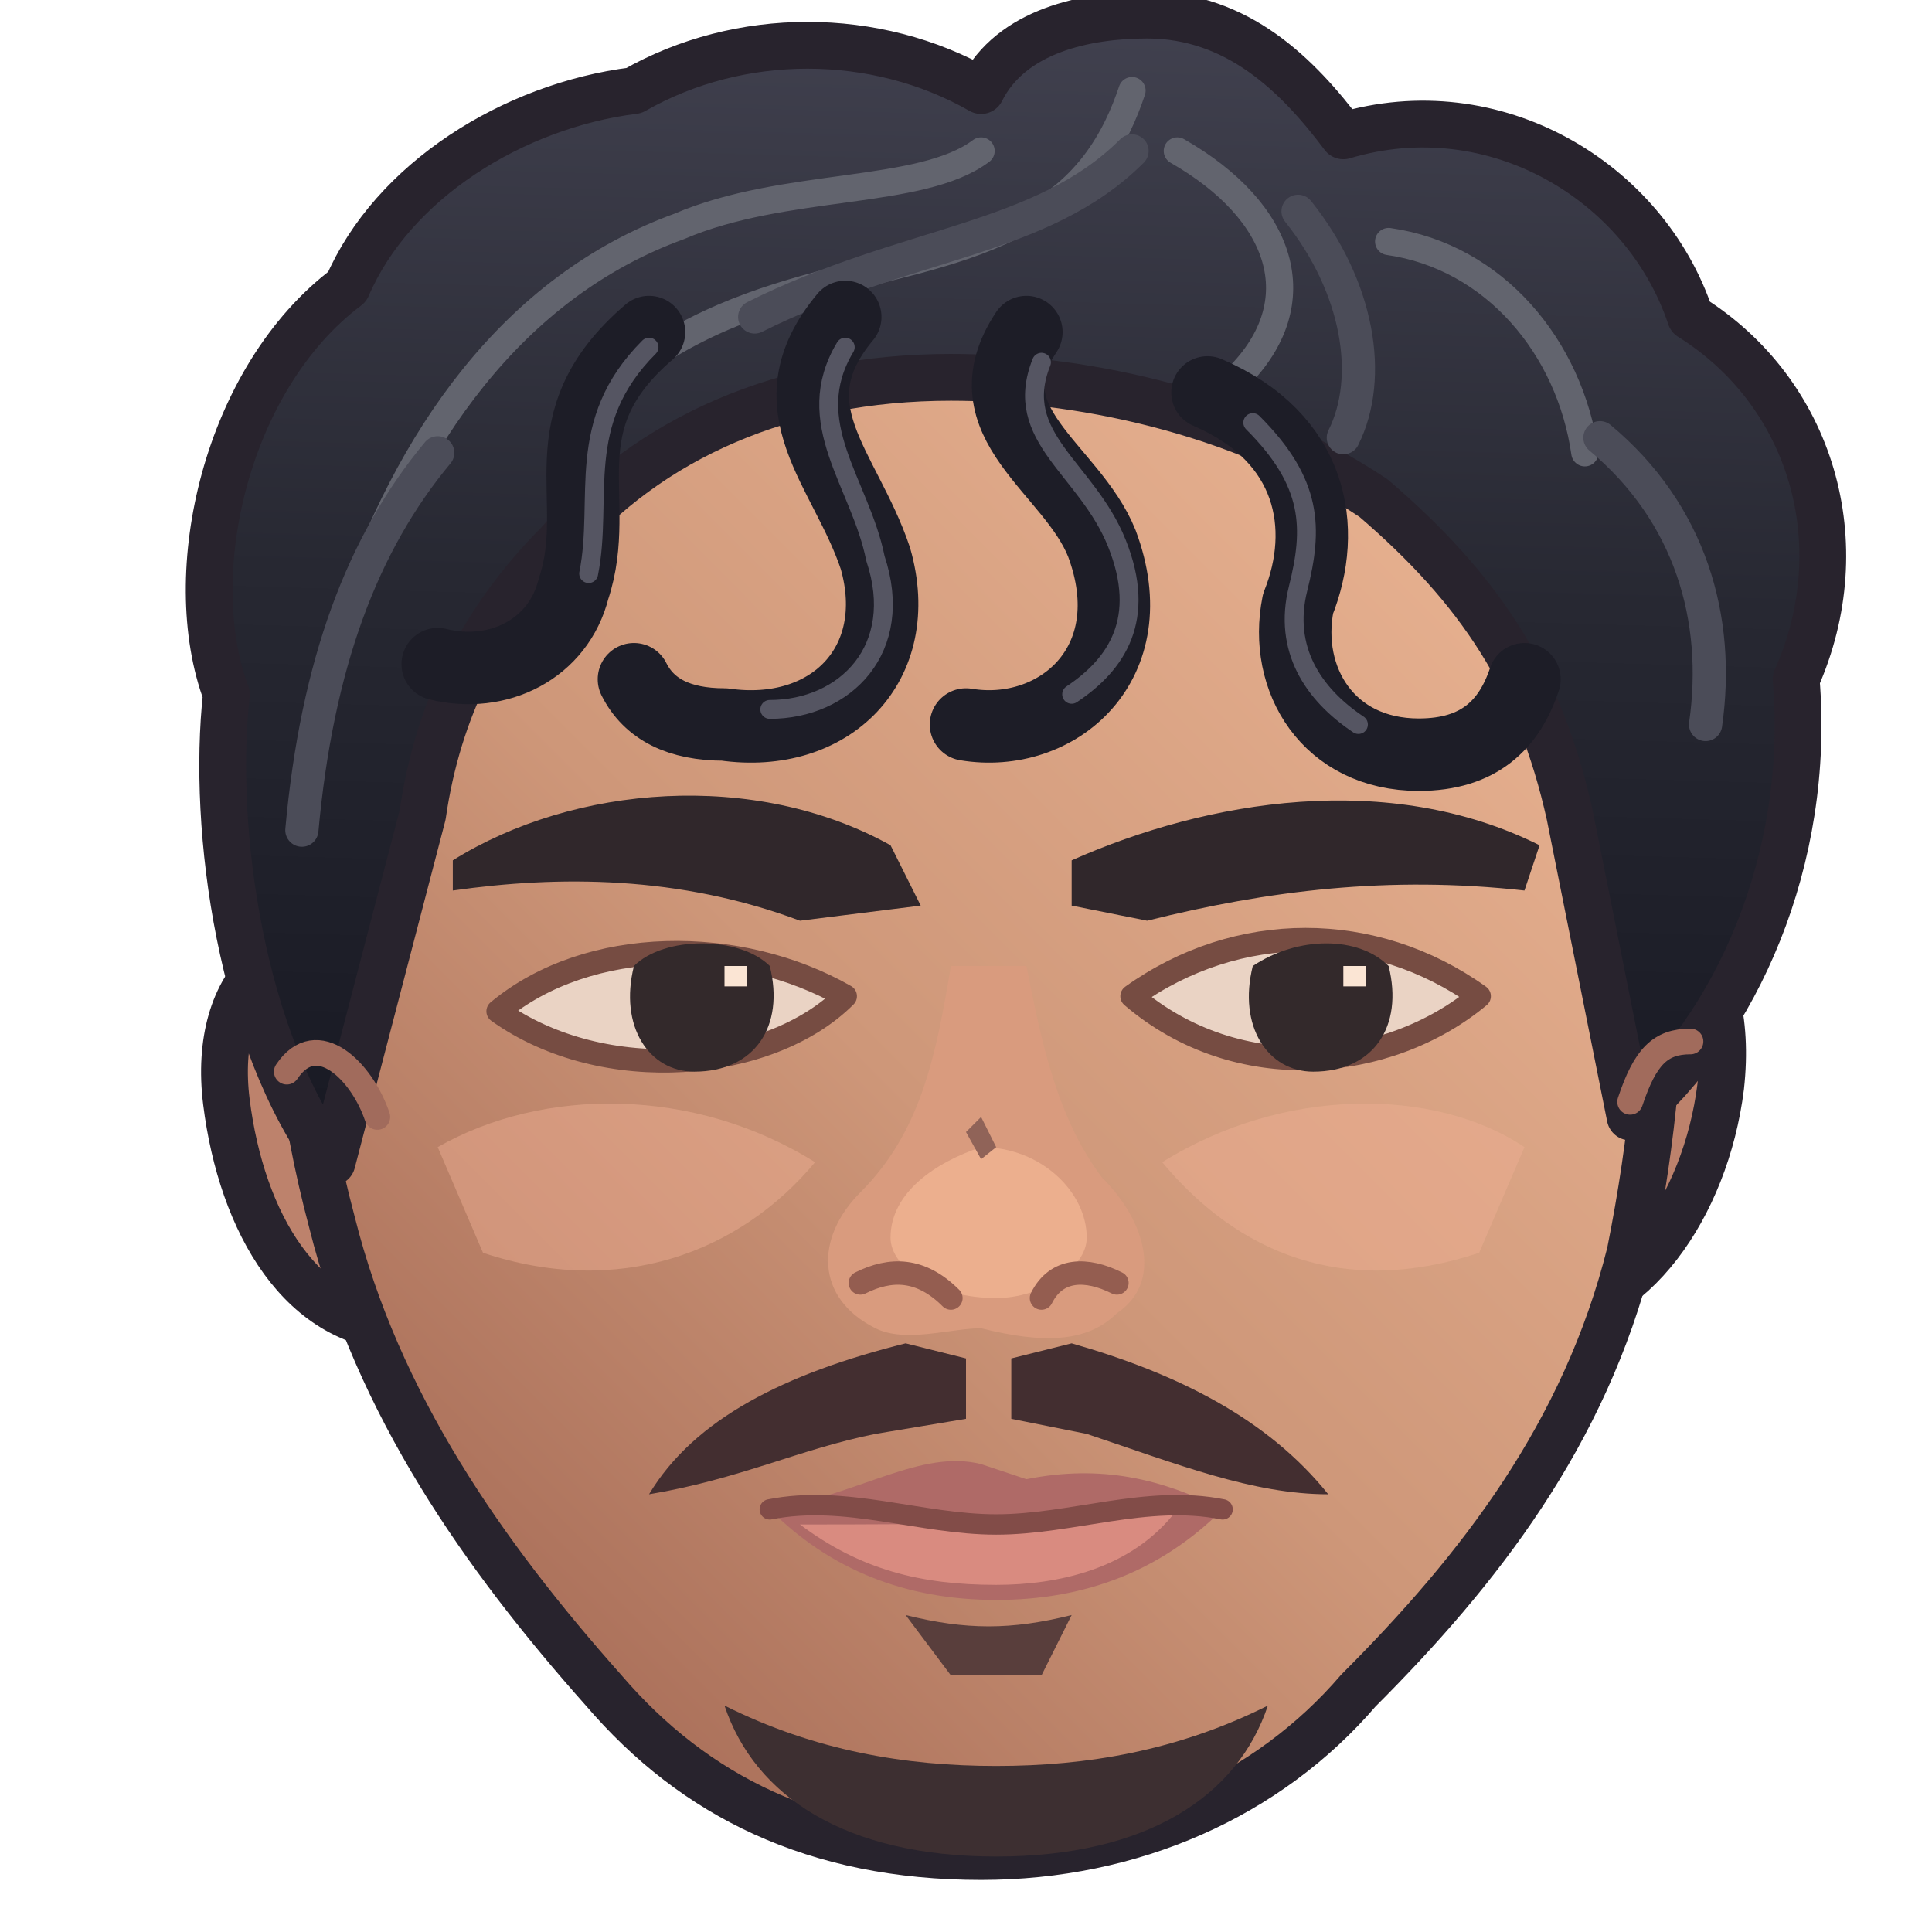
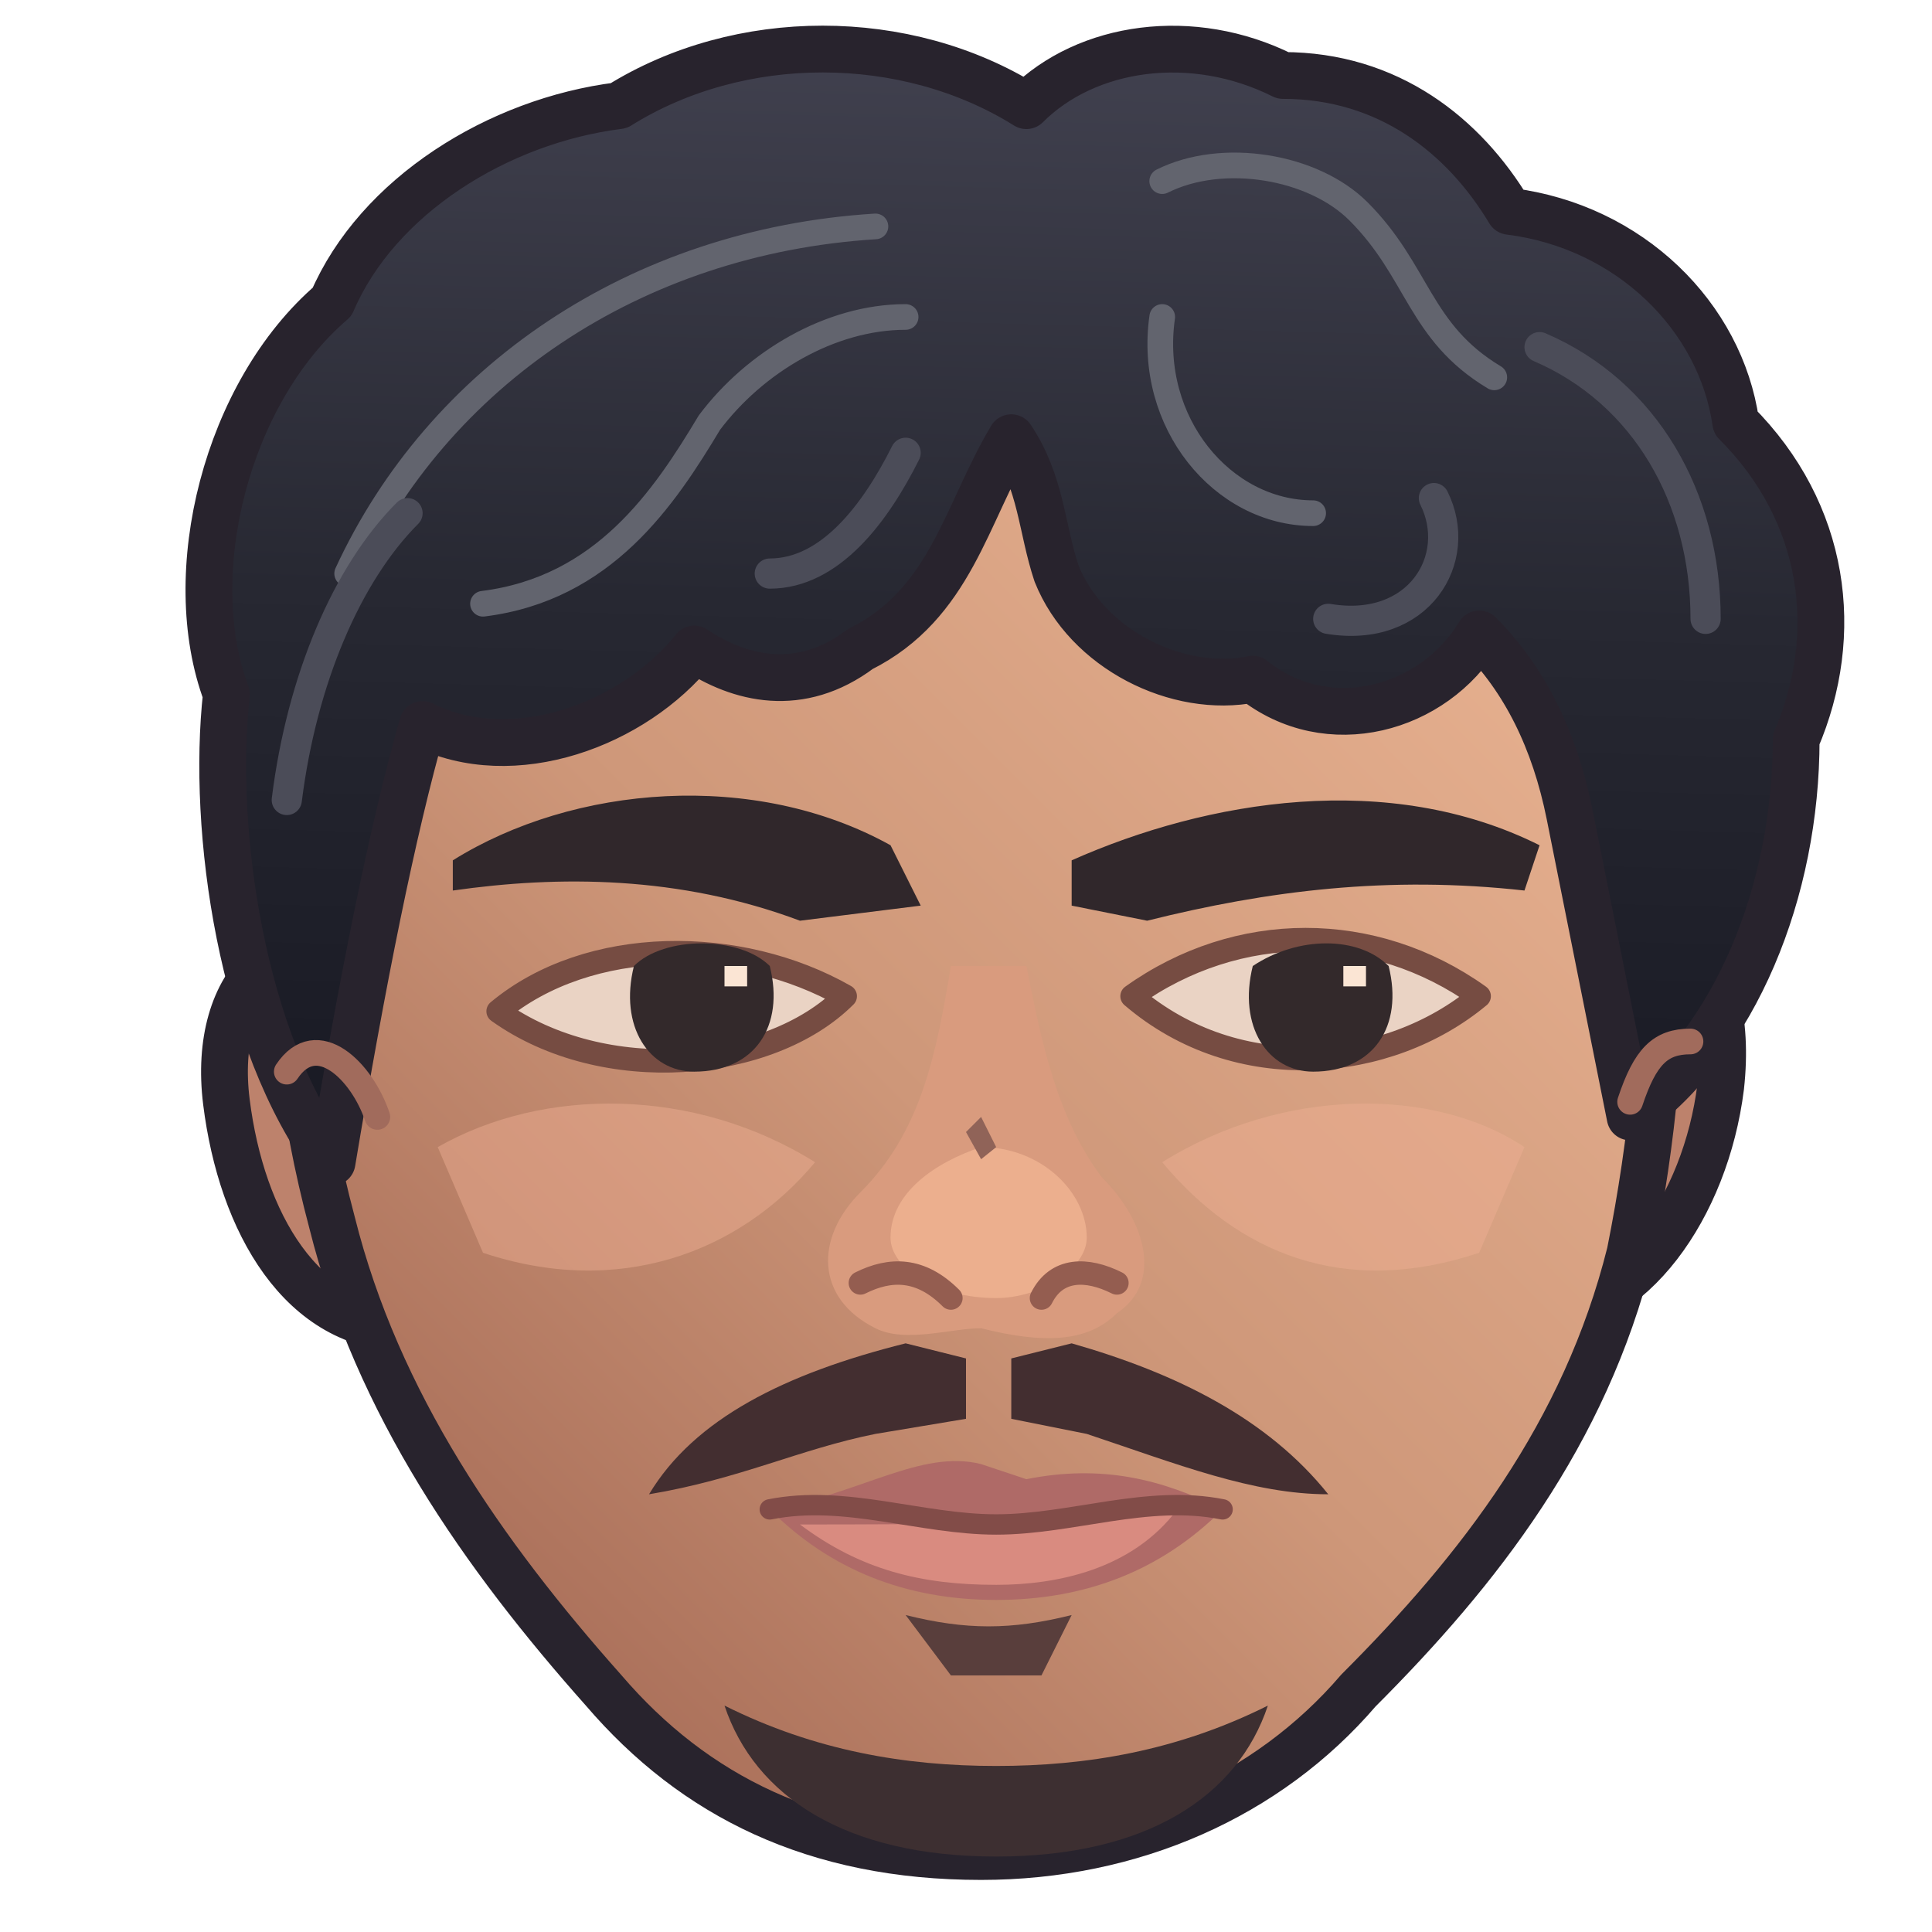
<svg xmlns="http://www.w3.org/2000/svg" viewBox="0 0 128 128" role="img" aria-labelledby="title">
  <defs>
    <linearGradient id="skin" x1=".9" y1=".12" x2=".19" y2=".94">
      <stop stop-color="#e9b392" />
      <stop offset=".55" stop-color="#ce9779" />
      <stop offset="1" stop-color="#a76c57" />
    </linearGradient>
    <linearGradient id="hair" x1=".52" y1="0" x2=".48" y2="1">
      <stop stop-color="#41414f" />
      <stop offset=".5" stop-color="#272832" />
      <stop offset="1" stop-color="#181923" />
    </linearGradient>
  </defs>
  <g stroke="#28232d" stroke-width="3.1" stroke-linejoin="round">
    <path fill="#bd826c" d="M26 64c-7-4-12 1-11 9 1 8 5 15 12 15l5-7zm77-1c7-5 12 0 11 9-1 8-6 15-12 15l-4-7z" />
    <path fill="url(#skin)" d="M25 41c9-15 22-23 39-23 18 0 33 8 41 23 6 12 6 27 3 42-3 12-10 21-18 29-6 7-15 11-25 11-11 0-19-4-25-11-8-9-15-19-18-31-4-15-3-28 3-40z" />
-     <path fill="url(#hair)" d="M22 77c-6-8-8-22-7-31-3-8 0-21 8-27 3-7 11-12 19-13 7-4 16-4 23 0 2-4 7-5 11-5 6 0 10 4 13 8 10-3 20 3 23 12 8 5 11 15 7 24 1 12-4 23-11 29l-4-20c-2-9-6-15-13-21-9-6-20-8-28-8-11 0-20 4-26 11-5 5-8 11-9 18z" />
+     <path fill="url(#hair)" d="M22 77c-6-8-8-22-7-31-3-8 0-20 7-26 3-7 11-12 19-13 8-5 19-5 27 0 4-4 11-5 17-2 7 0 12 4 15 9 8 1 14 7 15 14 6 6 7 14 4 21 0 10-4 20-11 25l-4-20c-1-5-3-9-6-12-3 5-10 7-15 3-5 1-11-2-13-7-1-3-1-6-3-9-3 5-4 11-10 14-4 3-8 2-11 0-4 5-12 8-18 5-2 7-4 17-6 29z" />
  </g>
  <g fill="none" stroke-linecap="round">
-     <path stroke="#62646e" stroke-width="1.8" d="M23 41c4-12 11-22 22-26 7-3 16-2 20-5m-26 17c9-9 20-8 28-12 5-2 7-6 8-9m3 4c7 4 9 10 4 15m10-9c7 1 12 7 13 14" />
-     <path stroke="#4b4c58" stroke-width="2.2" d="M20 55c1-11 4-19 9-25m21-9c10-5 19-5 25-11m11 4c4 5 5 11 3 15m17 0c6 5 8 12 7 19" />
+     <path stroke="#62646e" stroke-width="1.7" d="M23 38c6-13 19-22 35-23m-26 25c8-1 12-7 15-12 3-4 8-7 13-7m17-9c4-2 10-1 13 2 4 4 4 8 9 11m-22-4c-1 7 4 13 10 13" />
+     <path stroke="#4b4c58" stroke-width="2" d="M19 53c1-8 4-15 8-19m24 4c4 0 7-4 9-8m28 11c6 1 9-4 7-8m7-10c7 3 11 10 11 18" />
    <path stroke="#a16b5c" stroke-width="1.7" d="M19 71c2-3 5 0 6 3m83-1c1-3 2-4 4-4" />
-   </g>
-   <g fill="none" stroke-linecap="round" stroke-linejoin="round">
-     <path stroke="#1d1d27" stroke-width="4.8" d="M43 22c-7 6-3 11-5 17-1 4-5 6-9 5m27-23c-5 6 0 10 2 16 2 7-3 12-10 11-3 0-5-1-6-3m26-23c-4 6 3 9 5 14 3 8-3 13-9 12m16-22c7 3 8 9 6 14-1 5 2 10 8 10 4 0 6-2 7-5" />
-     <path stroke="#555562" stroke-width="1.25" d="M43 23c-5 5-3 10-4 15m17-15c-3 5 1 9 2 14 2 6-2 10-7 10m18-23c-2 5 3 7 5 12 2 5 0 8-3 10m12-18c4 4 4 7 3 11-1 4 1 7 4 9" />
  </g>
  <path fill="#edaf92" opacity=".47" d="M29 76c7-4 17-4 25 1-5 6-13 9-22 6zm48 1c8-5 18-5 24-1l-3 7c-9 3-16 0-21-6z" />
  <g stroke-linecap="round" stroke-linejoin="round">
    <path fill="#30272b" d="M30 57c8-5 20-6 29-1l2 4-8 1c-8-3-16-3-23-2zm41 0c9-4 21-6 31-1l-1 3c-9-1-17 0-25 2l-5-1z" />
    <path fill="#ead3c4" stroke="#764c42" stroke-width="1.55" d="M33 67c6-5 16-5 23-1-5 5-16 6-23 1zm42-1c7-5 16-5 23 0-6 5-16 6-23 0z" />
    <path fill="#33292b" d="M42 64c2-2 7-2 9 0 1 4-1 7-5 7-3 0-5-3-4-7zm41 0c3-2 7-2 9 0 1 4-1 7-5 7-3 0-5-3-4-7z" />
    <path fill="#fbe5d4" d="M48 64h1.5v1.35H48zm41 0h1.5v1.35H89z" />
    <path fill="#d99b7e" d="M63 64c-1 6-2 11-6 15-3 3-3 7 1 9 2 1 5 0 7 0 4 1 7 1 9-1 3-2 2-6-1-9-3-4-4-9-5-14z" />
    <path fill="#ecaf8e" d="M65 76c4 0 7 3 7 6 0 2-3 4-6 4-4 0-7-2-7-4 0-3 3-5 6-6z" />
    <path fill="none" stroke="#945d50" stroke-width="1.55" d="M57 85c2-1 4-1 6 1m6 0c1-2 3-2 5-1" />
    <path fill="#906358" d="M64 75l1-1 1 2-1 .8z" />
    <path fill="#432e30" d="M43 99c3-5 9-8 17-10l4 1v4l-6 1c-5 1-9 3-15 4zm24-9 4-1c7 2 13 5 17 10-5 0-10-2-16-4l-5-1z" />
    <path fill="#af6a67" d="M51 100c6-1 10-4 14-3l3 1c5-1 9 0 13 2-4 4-9 6-15 6-6 0-11-2-15-6z" />
    <path fill="#d98b80" d="M53 101c8 0 17 0 25-1-3 4-8 5-12 5-5 0-9-1-13-4z" />
    <path fill="none" stroke="#824c48" stroke-width="1.35" d="M51 100c5-1 10 1 15 1 5 0 10-2 15-1" />
    <path fill="#593e3c" d="M60 107c4 1 7 1 11 0l-2 4h-6z" />
    <path fill="#3d2f31" d="M48 113c6 3 12 4 18 4s12-1 18-4c-2 6-8 10-18 10s-16-4-18-10z" />
  </g>
</svg>
